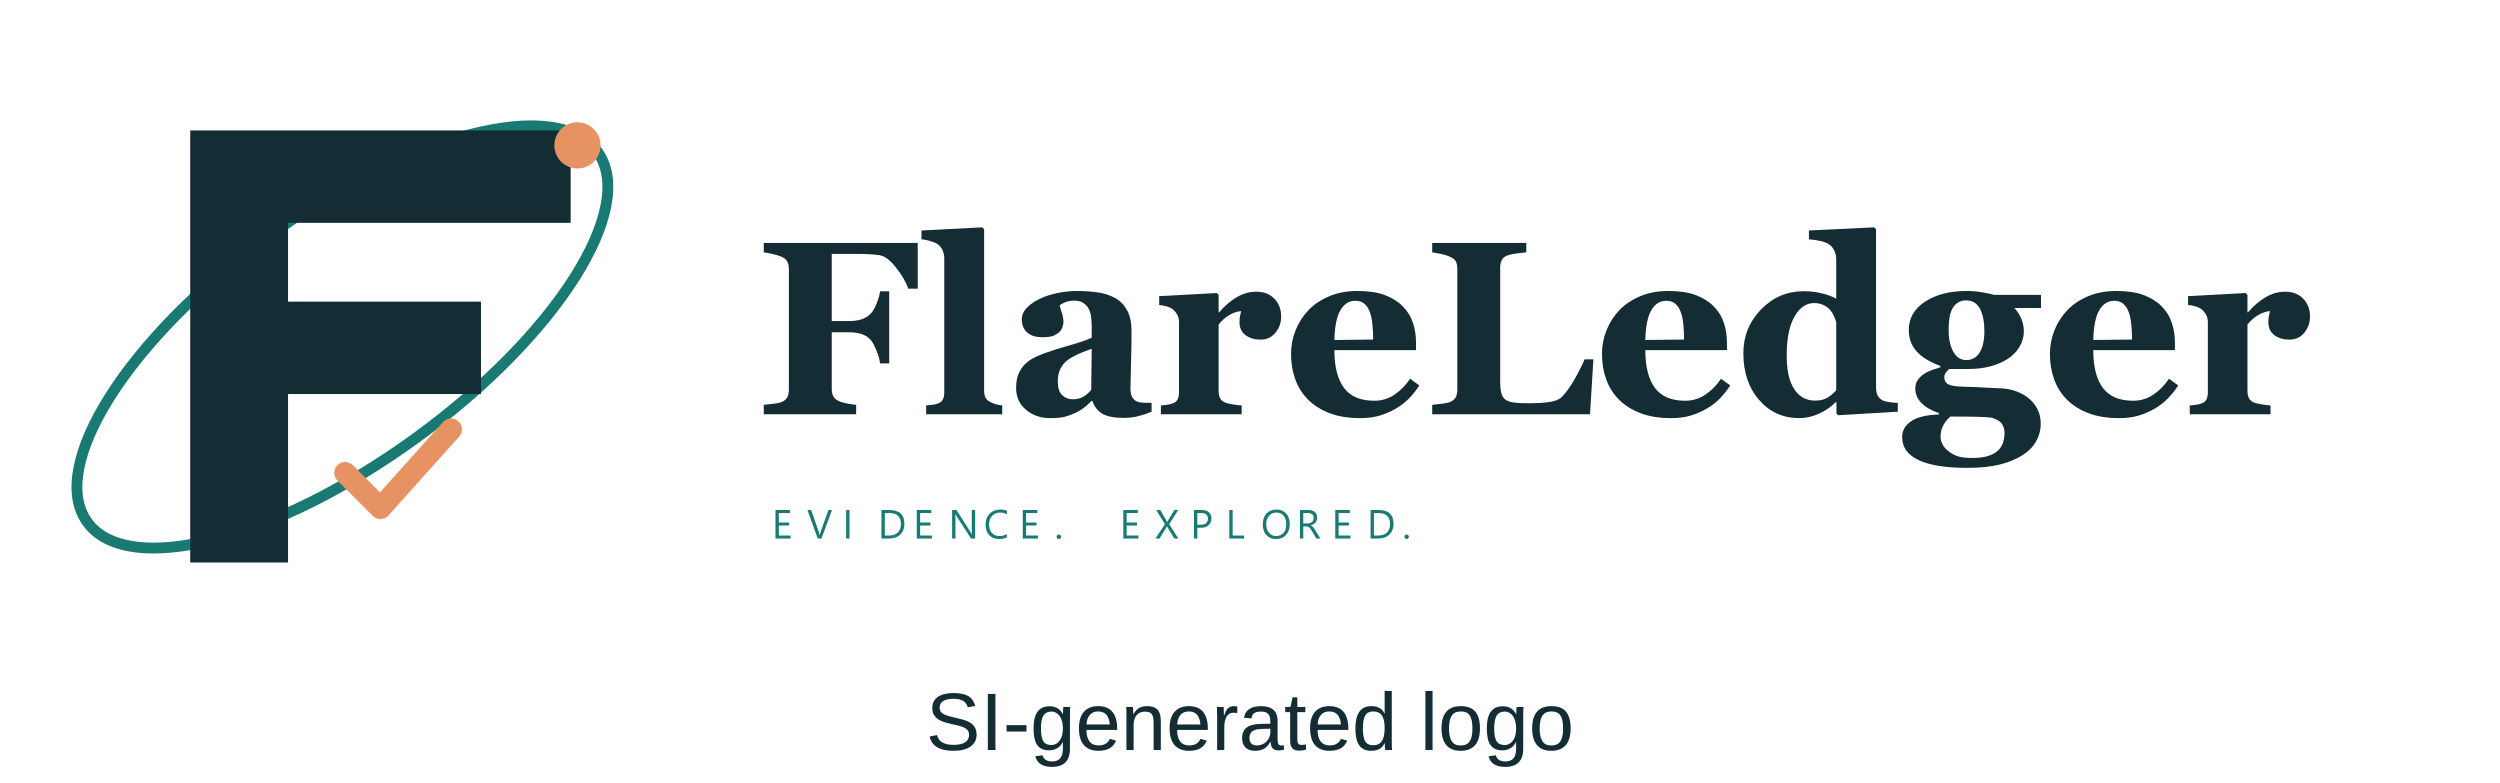
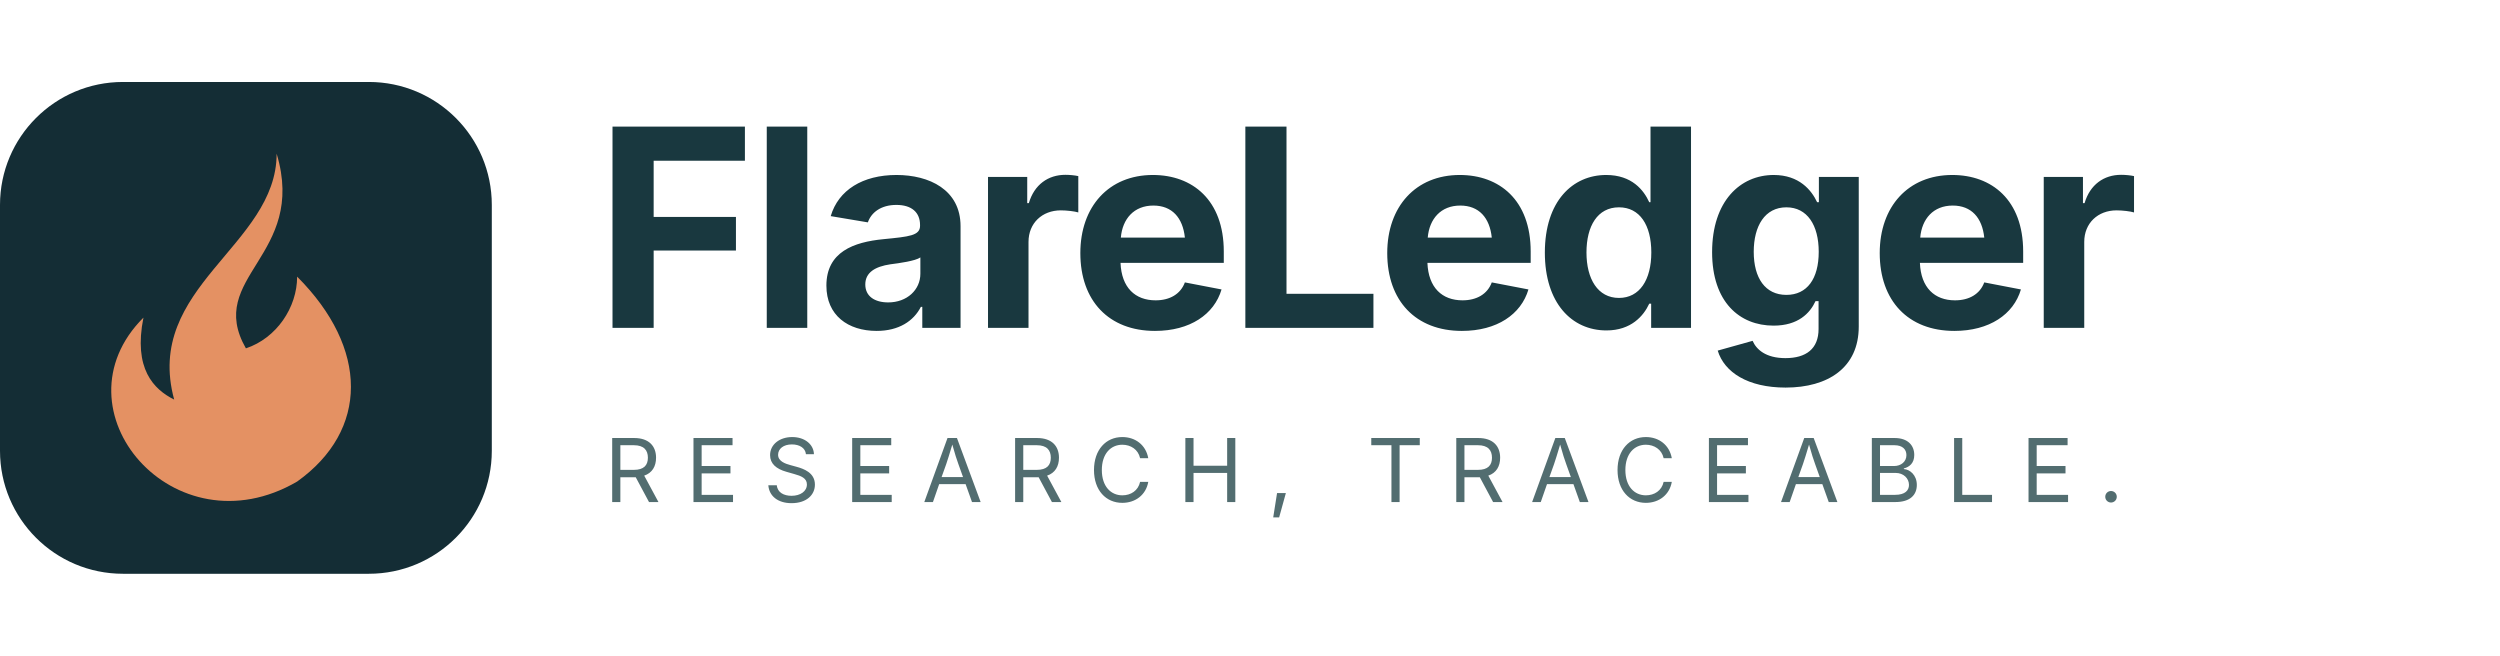
- <svg xmlns="http://www.w3.org/2000/svg" viewBox="0 0 920 288" role="img" aria-labelledby="title desc">
-   <path d="M219.846 55.817C234.779 76.37 204.868 123.558 153.038 161.215C101.208 198.871 47.087 212.736 32.154 192.183C17.221 171.63 47.132 124.442 98.962 86.785C150.792 49.129 204.913 35.264 219.846 55.817Z" fill="none" fill-rule="evenodd" stroke="#197a73" stroke-width="4" stroke-linecap="round" stroke-linejoin="round" />
-   <path d="M70 207L70 48L210 48L210 82L106 82L106 111L177 111L177 145L106 145L106 207Z" fill="#142d35" fill-rule="evenodd" />
-   <path d="M127 174L140 187L166 158" fill="none" fill-rule="evenodd" stroke="#e69262" stroke-width="8" stroke-linecap="round" stroke-linejoin="round" />
-   <path d="M221 53.5C221 58.194 217.194 62 212.5 62C207.806 62 204 58.194 204 53.5C204 48.806 207.806 45 212.5 45C217.194 45 221 48.806 221 53.5Z" fill="#e69262" fill-rule="evenodd" />
-   <path d="M337.719 106.235L334.253 106.235C333.395 103.785 331.88 101.18 329.706 98.42C327.532 95.66 325.469 94.147 323.517 93.881C322.629 93.763 321.446 93.66 319.968 93.571C318.489 93.483 317.128 93.438 315.887 93.438L306.082 93.438L306.082 118.144L312.347 118.144C314.125 118.144 315.665 117.944 316.968 117.544C318.272 117.144 319.427 116.426 320.434 115.389C321.175 114.648 321.893 113.411 322.589 111.679C323.285 109.946 323.707 108.457 323.856 107.213L327.232 107.213L327.232 133.74L323.856 133.74C323.737 132.407 323.278 130.785 322.478 128.874C321.678 126.964 320.997 125.697 320.434 125.075C319.575 124.127 318.479 123.424 317.146 122.965C315.813 122.505 314.213 122.276 312.347 122.276L306.082 122.276L306.082 143.16C306.082 144.226 306.282 145.137 306.682 145.892C307.082 146.648 307.845 147.262 308.97 147.736C309.622 148.003 310.518 148.247 311.658 148.47C312.799 148.692 313.932 148.862 315.058 148.981L315.058 152.446L281.066 152.446L281.066 148.981C281.925 148.892 283.065 148.766 284.487 148.603C285.909 148.44 286.902 148.24 287.464 148.003C288.531 147.588 289.271 147.011 289.686 146.27C290.101 145.529 290.308 144.582 290.308 143.426L290.308 98.948C290.308 97.941 290.123 97.06 289.753 96.304C289.382 95.549 288.62 94.92 287.464 94.416C286.635 94.061 285.539 93.735 284.176 93.438C282.814 93.142 281.777 92.95 281.066 92.861L281.066 89.395L337.719 89.395ZM368.822 152.446L340.829 152.446L340.829 149.203C341.604 149.143 342.357 149.069 343.088 148.981C343.819 148.892 344.467 148.744 345.034 148.536C345.988 148.181 346.637 147.67 346.98 147.003C347.323 146.337 347.494 145.455 347.494 144.359L347.494 95.127C347.494 94.001 347.265 92.957 346.805 91.994C346.346 91.032 345.732 90.299 344.961 89.795C344.369 89.41 343.473 89.04 342.273 88.684C341.074 88.329 340.015 88.121 339.096 88.062L339.096 84.818L361.489 83.663L362.157 84.374L362.157 143.782C362.157 144.878 362.351 145.766 362.739 146.448C363.126 147.129 363.753 147.662 364.618 148.047C365.214 148.314 365.84 148.551 366.496 148.758C367.152 148.966 367.928 149.114 368.822 149.203ZM423.787 151.513C422.486 152.076 420.949 152.594 419.175 153.068C417.401 153.542 415.524 153.779 413.543 153.779C409.907 153.779 407.232 153.239 405.517 152.158C403.803 151.076 402.635 149.529 402.014 147.514L401.748 147.514C400.739 148.521 399.767 149.38 398.833 150.091C397.898 150.802 396.896 151.41 395.828 151.913C394.434 152.565 393.092 153.054 391.801 153.379C390.51 153.705 388.708 153.868 386.394 153.868C382.952 153.868 380.015 152.852 377.582 150.82C375.149 148.788 373.932 146.096 373.932 142.743C373.932 140.815 374.199 139.176 374.733 137.826C375.267 136.476 376.024 135.282 377.003 134.244C377.893 133.294 378.924 132.508 380.096 131.885C381.268 131.262 382.551 130.683 383.946 130.15C386.616 129.171 389.82 128.155 393.559 127.101C397.297 126.048 400.027 125.106 401.748 124.275L401.748 120.01C401.748 119.269 401.688 118.292 401.57 117.077C401.451 115.863 401.2 114.841 400.815 114.011C400.399 113.063 399.747 112.264 398.858 111.612C397.969 110.96 396.799 110.634 395.347 110.634C394.043 110.634 392.954 110.819 392.08 111.19C391.205 111.56 390.502 111.938 389.969 112.323C390.058 112.915 390.31 113.819 390.726 115.033C391.142 116.248 391.35 117.418 391.35 118.544C391.35 119.047 391.216 119.677 390.949 120.432C390.682 121.187 390.296 121.787 389.79 122.231C389.107 122.824 388.342 123.283 387.496 123.609C386.649 123.935 385.349 124.098 383.596 124.098C381.101 124.098 379.214 123.498 377.937 122.298C376.659 121.098 376.021 119.536 376.021 117.61C376.021 115.952 376.68 114.463 377.998 113.145C379.316 111.827 380.923 110.738 382.819 109.879C384.685 108.99 386.833 108.302 389.262 107.813C391.691 107.324 393.942 107.08 396.016 107.08C398.889 107.08 401.525 107.25 403.925 107.591C406.324 107.931 408.487 108.635 410.412 109.701C412.249 110.738 413.708 112.241 414.789 114.211C415.87 116.181 416.411 118.751 416.411 121.92C416.411 125.268 416.344 129.237 416.211 133.829C416.077 138.42 416.011 141.442 416.011 142.893C416.011 144.226 416.211 145.278 416.611 146.048C417.011 146.818 417.625 147.396 418.455 147.781C418.958 148.018 419.751 148.158 420.832 148.203C421.913 148.247 422.898 148.27 423.787 148.27ZM401.748 128.363C400.083 128.928 398.433 129.573 396.798 130.301C395.163 131.028 393.825 131.793 392.785 132.595C391.685 133.426 390.823 134.488 390.198 135.779C389.574 137.071 389.262 138.593 389.262 140.344C389.262 142.661 389.789 144.338 390.845 145.378C391.9 146.417 393.201 146.937 394.747 146.937C396.382 146.937 397.727 146.602 398.782 145.934C399.838 145.266 400.767 144.442 401.569 143.462ZM471.464 116.5C471.464 118.751 470.768 120.728 469.376 122.431C467.983 124.135 466.147 124.986 463.866 124.986C461.703 124.986 459.874 124.441 458.378 123.349C456.882 122.258 456.134 120.65 456.134 118.526C456.134 117.494 456.208 116.69 456.356 116.115C456.505 115.54 456.638 115.001 456.756 114.5C455.394 114.559 453.957 115.029 452.446 115.909C450.936 116.79 449.603 117.964 448.447 119.432L448.447 143.826C448.447 144.863 448.61 145.722 448.936 146.403C449.262 147.085 449.81 147.618 450.58 148.003C451.232 148.329 452.291 148.603 453.757 148.825C455.223 149.047 456.282 149.173 456.934 149.203L456.934 152.446L427.208 152.446L427.208 149.203C427.949 149.143 428.697 149.062 429.452 148.958C430.207 148.855 430.852 148.714 431.385 148.536C432.333 148.21 432.984 147.707 433.34 147.025C433.695 146.344 433.873 145.455 433.873 144.359L433.873 118.499C433.873 117.433 433.621 116.477 433.118 115.633C432.614 114.789 432.007 114.115 431.296 113.611C430.763 113.256 430.089 112.96 429.274 112.723C428.46 112.486 427.564 112.323 426.586 112.234L426.586 108.99L447.781 107.835L448.447 108.502L448.447 114.944L448.625 114.944C450.669 112.575 452.839 110.716 455.135 109.368C457.43 108.02 459.822 107.346 462.311 107.346C465.065 107.346 467.28 108.198 468.953 109.901C470.627 111.604 471.464 113.804 471.464 116.5ZM522.296 141.827C521.259 143.515 520.008 145.107 518.541 146.603C517.075 148.099 515.409 149.38 513.543 150.447C511.558 151.572 509.551 152.424 507.522 153.002C505.493 153.579 503.16 153.868 500.523 153.868C496.139 153.868 492.355 153.246 489.171 152.002C485.986 150.758 483.357 149.084 481.284 146.981C479.21 144.878 477.662 142.397 476.64 139.538C475.618 136.68 475.107 133.577 475.107 130.23C475.107 127.208 475.663 124.312 476.774 121.543C477.885 118.773 479.462 116.307 481.506 114.145C483.52 112.041 486.06 110.338 489.126 109.035C492.192 107.731 495.621 107.08 499.413 107.08C503.56 107.08 506.966 107.583 509.632 108.59C512.298 109.598 514.505 110.99 516.253 112.767C517.941 114.456 519.171 116.448 519.941 118.743C520.711 121.039 521.096 123.446 521.096 125.964L521.096 128.852L491.059 128.852C491.059 134.925 492.229 139.546 494.569 142.715C496.91 145.885 500.627 147.47 505.722 147.47C508.507 147.47 511.01 146.707 513.231 145.181C515.453 143.656 517.349 141.723 518.919 139.383ZM505.322 124.942C505.322 123.165 505.233 121.343 505.056 119.477C504.878 117.61 504.567 116.085 504.123 114.9C503.619 113.508 502.93 112.456 502.056 111.745C501.183 111.034 500.079 110.679 498.746 110.679C496.465 110.679 494.643 111.834 493.281 114.145C491.918 116.455 491.178 120.113 491.059 125.12ZM586.369 132.229L585.125 152.446L527.05 152.446L527.05 148.981C528.087 148.892 529.302 148.751 530.694 148.558C532.086 148.366 533.004 148.181 533.449 148.003C534.515 147.588 535.256 147.011 535.67 146.27C536.085 145.529 536.293 144.582 536.293 143.426L536.293 98.948C536.293 97.882 536.13 97.001 535.804 96.304C535.478 95.608 534.693 94.979 533.449 94.416C532.53 94.001 531.427 93.668 530.138 93.416C528.85 93.164 527.82 92.979 527.05 92.861L527.05 89.395L561.664 89.395L561.664 92.861C560.716 92.95 559.598 93.076 558.309 93.239C557.021 93.401 555.903 93.631 554.955 93.927C553.799 94.312 553.029 94.912 552.644 95.727C552.259 96.541 552.066 97.467 552.066 98.504L552.066 139.96C552.066 141.916 552.2 143.456 552.466 144.582C552.733 145.707 553.251 146.537 554.022 147.07C554.792 147.633 555.866 147.996 557.243 148.158C558.62 148.321 560.524 148.403 562.953 148.403C565.322 148.403 567.626 148.262 569.862 147.981C572.099 147.699 573.706 147.085 574.683 146.137C576.194 144.626 577.742 142.501 579.326 139.761C580.911 137.02 582.178 134.51 583.126 132.229ZM636.712 141.827C635.676 143.515 634.424 145.107 632.958 146.603C631.491 148.099 629.825 149.38 627.959 150.447C625.974 151.572 623.967 152.424 621.938 153.002C619.909 153.579 617.576 153.868 614.94 153.868C610.556 153.868 606.772 153.246 603.587 152.002C600.403 150.758 597.774 149.084 595.7 146.981C593.627 144.878 592.079 142.397 591.057 139.538C590.035 136.68 589.524 133.577 589.524 130.23C589.524 127.208 590.079 124.312 591.19 121.543C592.301 118.773 593.878 116.307 595.922 114.145C597.937 112.041 600.477 110.338 603.543 109.035C606.609 107.731 610.037 107.08 613.829 107.08C617.976 107.08 621.383 107.583 624.049 108.59C626.715 109.598 628.922 110.99 630.669 112.767C632.358 114.456 633.587 116.448 634.357 118.743C635.128 121.039 635.513 123.446 635.513 125.964L635.513 128.852L605.476 128.852C605.476 134.925 606.646 139.546 608.986 142.715C611.326 145.885 615.044 147.47 620.139 147.47C622.923 147.47 625.426 146.707 627.648 145.181C629.87 143.656 631.765 141.723 633.335 139.383ZM619.739 124.942C619.739 123.165 619.65 121.343 619.472 119.477C619.294 117.61 618.983 116.085 618.539 114.9C618.036 113.508 617.347 112.456 616.473 111.745C615.599 111.034 614.496 110.679 613.163 110.679C610.882 110.679 609.06 111.834 607.697 114.145C606.335 116.455 605.594 120.113 605.476 125.12ZM698.386 151.513L676.481 152.802L675.814 152.18L675.814 148.092L675.504 148.003C674.054 149.573 672.094 150.943 669.623 152.113C667.153 153.283 664.661 153.868 662.146 153.868C656.17 153.868 651.244 151.647 647.369 147.203C643.493 142.76 641.556 137.013 641.556 129.963C641.556 123.713 643.723 118.351 648.057 113.878C652.391 109.405 657.635 107.169 663.788 107.169C666.214 107.169 668.492 107.443 670.622 107.991C672.752 108.539 674.453 109.183 675.725 109.923L675.725 95.394C675.725 94.298 675.503 93.268 675.059 92.305C674.614 91.343 674.022 90.595 673.281 90.062C672.363 89.41 671.215 88.943 669.838 88.662C668.46 88.38 667.075 88.181 665.683 88.062L665.683 84.818L689.72 83.663L690.388 84.374L690.388 142.627C690.388 143.752 690.572 144.7 690.94 145.47C691.309 146.24 691.905 146.848 692.73 147.292C693.349 147.618 694.255 147.855 695.448 148.003C696.641 148.151 697.62 148.24 698.386 148.27ZM675.725 143.604L675.725 118.499C675.518 117.818 675.23 117.062 674.861 116.233C674.491 115.404 673.982 114.619 673.331 113.878C672.741 113.256 671.95 112.708 670.96 112.234C669.97 111.76 668.855 111.523 667.613 111.523C664.658 111.523 662.235 113.197 660.344 116.544C658.453 119.891 657.507 124.616 657.507 130.718C657.507 133.118 657.677 135.273 658.017 137.183C658.357 139.094 658.955 140.834 659.812 142.404C660.669 143.974 661.77 145.204 663.114 146.092C664.459 146.981 666.077 147.425 667.968 147.425C669.771 147.425 671.263 147.077 672.445 146.381C673.627 145.685 674.72 144.759 675.725 143.604ZM751.085 113.345L741.309 113.345C742.464 114.642 743.331 116.012 743.908 117.456C744.486 118.9 744.775 120.403 744.775 121.965C744.775 124.009 744.227 125.927 743.131 127.719C742.035 129.511 740.598 130.97 738.821 132.096C737.014 133.251 734.896 134.154 732.467 134.806C730.038 135.458 727.401 135.784 724.558 135.784L717.315 135.784C716.96 136.052 716.567 136.477 716.138 137.059C715.708 137.64 715.493 138.2 715.493 138.736C715.493 140.049 716.012 140.958 717.048 141.465C718.085 141.972 719.966 142.256 722.691 142.315C725.387 142.375 728.112 142.486 730.867 142.649C733.622 142.812 735.592 142.908 736.777 142.938C738.495 143.026 740.198 143.374 741.887 143.982C743.575 144.589 745.042 145.381 746.286 146.359C747.648 147.396 748.774 148.721 749.663 150.336C750.551 151.95 750.996 153.809 750.996 155.912C750.996 158.163 750.455 160.281 749.374 162.266C748.293 164.251 746.641 165.969 744.419 167.42C742.079 168.931 739.273 170.101 735.999 170.931C732.726 171.76 728.675 172.175 723.847 172.175C716.056 172.175 710.132 171.227 706.073 169.331C702.015 167.435 699.986 164.592 699.986 160.8C699.986 158.46 701.081 156.534 703.271 155.023C705.461 153.513 708.865 152.683 713.482 152.535L713.482 152.002C710.76 151.081 708.638 149.856 707.114 148.327C705.591 146.797 704.829 145.023 704.829 143.003C704.829 141.756 705.133 140.702 705.74 139.84C706.347 138.979 707.125 138.222 708.073 137.569C708.902 137.005 709.909 136.522 711.094 136.121C712.279 135.72 713.272 135.401 714.071 135.163L714.071 134.673C710.072 133.192 707.132 131.385 705.251 129.252C703.37 127.119 702.43 124.512 702.43 121.432C702.43 117.077 704.437 113.597 708.45 110.99C712.464 108.383 717.552 107.08 723.713 107.08C725.728 107.08 727.675 107.25 729.556 107.591C731.437 107.931 732.867 108.235 733.844 108.502L751.085 108.502ZM730.245 121.787C730.245 118.321 729.695 115.581 728.596 113.567C727.496 111.553 725.802 110.545 723.513 110.545C722.354 110.545 721.343 110.819 720.481 111.367C719.619 111.915 718.921 112.708 718.386 113.745C717.881 114.752 717.539 115.929 717.36 117.277C717.182 118.625 717.093 120.01 717.093 121.432C717.093 124.661 717.657 127.312 718.787 129.385C719.916 131.459 721.521 132.496 723.602 132.496C725.742 132.496 727.384 131.563 728.529 129.696C729.673 127.83 730.245 125.194 730.245 121.787ZM737.666 159.156C737.666 158.149 737.385 157.149 736.823 156.157C736.261 155.164 735.005 154.357 733.053 153.735C731.989 153.557 730.237 153.439 727.798 153.379C725.359 153.32 722.01 153.291 717.752 153.291C716.717 154.179 715.853 155.231 715.158 156.445C714.463 157.66 714.116 159.126 714.116 160.844C714.116 161.585 714.323 162.399 714.737 163.288C715.151 164.177 715.801 165.006 716.688 165.776C717.723 166.635 718.876 167.309 720.147 167.798C721.418 168.287 723.34 168.531 725.913 168.531C729.727 168.531 732.639 167.791 734.65 166.31C736.66 164.828 737.666 162.444 737.666 159.156ZM801.561 141.827C800.524 143.515 799.273 145.107 797.806 146.603C796.34 148.099 794.674 149.38 792.808 150.447C790.823 151.572 788.816 152.424 786.787 153.002C784.758 153.579 782.425 153.868 779.789 153.868C775.404 153.868 771.62 153.246 768.436 152.002C765.251 150.758 762.622 149.084 760.549 146.981C758.475 144.878 756.928 142.397 755.906 139.538C754.884 136.68 754.373 133.577 754.373 130.23C754.373 127.208 754.928 124.312 756.039 121.543C757.15 118.773 758.727 116.307 760.771 114.145C762.785 112.041 765.325 110.338 768.391 109.035C771.457 107.731 774.886 107.08 778.678 107.08C782.825 107.08 786.231 107.583 788.898 108.59C791.564 109.598 793.77 110.99 795.518 112.767C797.207 114.456 798.436 116.448 799.206 118.743C799.976 121.039 800.361 123.446 800.361 125.964L800.361 128.852L770.324 128.852C770.324 134.925 771.494 139.546 773.835 142.715C776.175 145.885 779.892 147.47 784.987 147.47C787.772 147.47 790.275 146.707 792.497 145.181C794.718 143.656 796.614 141.723 798.184 139.383ZM784.587 124.942C784.587 123.165 784.499 121.343 784.321 119.477C784.143 117.61 783.832 116.085 783.388 114.9C782.884 113.508 782.195 112.456 781.322 111.745C780.448 111.034 779.344 110.679 778.011 110.679C775.73 110.679 773.909 111.834 772.546 114.145C771.183 116.455 770.443 120.113 770.324 125.12ZM850.083 116.5C850.083 118.751 849.386 120.728 847.994 122.431C846.602 124.135 844.765 124.986 842.484 124.986C840.322 124.986 838.493 124.441 836.997 123.349C835.501 122.258 834.753 120.65 834.753 118.526C834.753 117.494 834.827 116.69 834.975 116.115C835.123 115.54 835.257 115.001 835.375 114.5C834.012 114.559 832.576 115.029 831.065 115.909C829.554 116.79 828.221 117.964 827.066 119.432L827.066 143.826C827.066 144.863 827.229 145.722 827.555 146.403C827.881 147.085 828.429 147.618 829.199 148.003C829.85 148.329 830.909 148.603 832.376 148.825C833.842 149.047 834.901 149.173 835.553 149.203L835.553 152.446L805.827 152.446L805.827 149.203C806.567 149.143 807.315 149.062 808.071 148.958C808.826 148.855 809.47 148.714 810.003 148.536C810.951 148.21 811.603 147.707 811.959 147.025C812.314 146.344 812.492 145.455 812.492 144.359L812.492 118.499C812.492 117.433 812.24 116.477 811.736 115.633C811.233 114.789 810.626 114.115 809.915 113.611C809.381 113.256 808.707 112.96 807.893 112.723C807.078 112.486 806.182 112.323 805.205 112.234L805.205 108.99L826.399 107.835L827.066 108.502L827.066 114.944L827.244 114.944C829.288 112.575 831.457 110.716 833.753 109.368C836.049 108.02 838.441 107.346 840.929 107.346C843.684 107.346 845.898 108.198 847.572 109.901C849.246 111.604 850.083 113.804 850.083 116.5Z" fill="#142d35" fill-rule="evenodd" />
-   <path d="M290.943 198.187L285.377 198.187L285.377 187.684L290.709 187.684L290.709 188.797L286.607 188.797L286.607 192.291L290.401 192.291L290.401 193.397L286.607 193.397L286.607 197.073L290.943 197.073Z" fill="#197a73" fill-rule="evenodd" />
-   <path d="M306.185 187.684L302.295 198.187L300.94 198.187L297.132 187.684L298.502 187.684L301.409 196.011C301.502 196.28 301.573 196.59 301.622 196.941L301.651 196.941C301.69 196.648 301.771 196.334 301.893 195.997L304.859 187.684Z" fill="#197a73" fill-rule="evenodd" />
-   <path d="M312.607 198.187L311.377 198.187L311.377 187.684L312.607 187.684Z" fill="#197a73" fill-rule="evenodd" />
-   <path d="M324.377 198.187L324.377 187.684L327.277 187.684C330.979 187.684 332.829 189.39 332.829 192.803C332.829 194.424 332.315 195.727 331.287 196.711C330.26 197.695 328.884 198.187 327.16 198.187ZM325.607 188.797L325.607 197.073L327.175 197.073C328.552 197.073 329.624 196.705 330.39 195.967C331.157 195.23 331.54 194.185 331.54 192.833C331.54 190.142 330.109 188.797 327.248 188.797Z" fill="#197a73" fill-rule="evenodd" />
-   <path d="M342.943 198.187L337.377 198.187L337.377 187.684L342.709 187.684L342.709 188.797L338.607 188.797L338.607 192.291L342.401 192.291L342.401 193.397L338.607 193.397L338.607 197.073L342.943 197.073Z" fill="#197a73" fill-rule="evenodd" />
-   <path d="M358.844 198.187L357.335 198.187L351.93 189.815C351.793 189.605 351.681 189.385 351.593 189.156L351.549 189.156C351.588 189.38 351.607 189.861 351.607 190.599L351.607 198.187L350.377 198.187L350.377 187.684L351.974 187.684L357.232 195.923C357.452 196.265 357.594 196.5 357.657 196.627L357.687 196.627C357.638 196.324 357.613 195.809 357.613 195.081L357.613 187.684L358.844 187.684Z" fill="#197a73" fill-rule="evenodd" />
-   <path d="M370.525 197.747C369.749 198.157 368.782 198.362 367.625 198.362C366.131 198.362 364.935 197.881 364.036 196.919C363.138 195.958 362.689 194.695 362.689 193.133C362.689 191.453 363.194 190.096 364.205 189.061C365.215 188.025 366.497 187.508 368.05 187.508C369.046 187.508 369.871 187.652 370.525 187.94L370.525 189.251C369.773 188.831 368.943 188.621 368.035 188.621C366.829 188.621 365.851 189.024 365.102 189.83C364.352 190.635 363.978 191.712 363.978 193.06C363.978 194.339 364.328 195.358 365.029 196.117C365.729 196.877 366.648 197.256 367.786 197.256C368.841 197.256 369.754 197.022 370.525 196.553Z" fill="#197a73" fill-rule="evenodd" />
-   <path d="M381.943 198.187L376.377 198.187L376.377 187.684L381.709 187.684L381.709 188.797L377.607 188.797L377.607 192.291L381.401 192.291L381.401 193.397L377.607 193.397L377.607 197.073L381.943 197.073Z" fill="#197a73" fill-rule="evenodd" />
-   <path d="M389.633 198.348C389.409 198.348 389.217 198.267 389.058 198.106C388.9 197.945 388.82 197.752 388.82 197.527C388.82 197.303 388.9 197.109 389.058 196.945C389.217 196.782 389.409 196.7 389.633 196.7C389.863 196.7 390.058 196.782 390.219 196.945C390.38 197.109 390.461 197.303 390.461 197.527C390.461 197.752 390.38 197.945 390.219 198.106C390.058 198.267 389.863 198.348 389.633 198.348Z" fill="#197a73" fill-rule="evenodd" />
-   <path d="" fill="#197a73" fill-rule="evenodd" />
-   <path d="M418.943 198.187L413.377 198.187L413.377 187.684L418.709 187.684L418.709 188.797L414.607 188.797L414.607 192.291L418.401 192.291L418.401 193.397L414.607 193.397L414.607 197.073L418.943 197.073Z" fill="#197a73" fill-rule="evenodd" />
-   <path d="M433.628 198.187L432.127 198.187L429.71 194.166C429.636 194.044 429.556 193.87 429.468 193.646L429.439 193.646C429.39 193.758 429.307 193.931 429.19 194.166L426.699 198.187L425.19 198.187L428.706 192.906L425.469 187.684L426.978 187.684L429.124 191.375C429.265 191.619 429.39 191.863 429.497 192.107L429.526 192.107C429.683 191.785 429.819 191.531 429.937 191.346L432.17 187.684L433.584 187.684L430.281 192.891Z" fill="#197a73" fill-rule="evenodd" />
-   <path d="M440.607 194.217L440.607 198.187L439.377 198.187L439.377 187.684L442.263 187.684C443.386 187.684 444.256 187.957 444.874 188.504C445.491 189.051 445.8 189.822 445.8 190.818C445.8 191.815 445.457 192.63 444.771 193.265C444.085 193.899 443.159 194.217 441.992 194.217ZM440.607 188.797L440.607 193.104L441.897 193.104C442.746 193.104 443.394 192.909 443.841 192.521C444.288 192.133 444.511 191.585 444.511 190.877C444.511 189.49 443.691 188.797 442.05 188.797Z" fill="#197a73" fill-rule="evenodd" />
-   <path d="M457.826 198.187L452.377 198.187L452.377 187.684L453.607 187.684L453.607 197.073L457.826 197.073Z" fill="#197a73" fill-rule="evenodd" />
-   <path d="M469.61 198.362C468.121 198.362 466.928 197.872 466.033 196.89C465.136 195.909 464.689 194.632 464.689 193.06C464.689 191.37 465.145 190.023 466.058 189.017C466.971 188.011 468.214 187.508 469.786 187.508C471.236 187.508 472.405 187.996 473.291 188.973C474.177 189.949 474.62 191.226 474.62 192.803C474.62 194.517 474.166 195.872 473.258 196.868C472.35 197.864 471.134 198.362 469.61 198.362ZM469.698 188.621C468.595 188.621 467.699 189.019 467.01 189.815C466.322 190.611 465.978 191.656 465.978 192.95C465.978 194.244 466.313 195.285 466.985 196.074C467.656 196.862 468.531 197.256 469.61 197.256C470.763 197.256 471.671 196.88 472.335 196.128C472.999 195.377 473.331 194.324 473.331 192.972C473.331 191.585 473.009 190.513 472.364 189.756C471.72 189 470.831 188.621 469.698 188.621Z" fill="#197a73" fill-rule="evenodd" />
-   <path d="M485.906 198.187L484.441 198.187L482.684 195.242C482.523 194.969 482.366 194.736 482.215 194.543C482.063 194.35 481.908 194.192 481.75 194.07C481.591 193.948 481.42 193.859 481.237 193.803C481.054 193.747 480.848 193.719 480.618 193.719L479.607 193.719L479.607 198.187L478.377 198.187L478.377 187.684L481.512 187.684C481.971 187.684 482.394 187.741 482.783 187.856C483.171 187.971 483.508 188.145 483.793 188.379C484.079 188.614 484.302 188.906 484.463 189.255C484.625 189.604 484.705 190.013 484.705 190.481C484.705 190.848 484.65 191.183 484.54 191.489C484.43 191.794 484.274 192.066 484.072 192.305C483.869 192.544 483.625 192.748 483.339 192.917C483.053 193.085 482.732 193.216 482.376 193.309L482.376 193.338C482.552 193.416 482.704 193.505 482.834 193.605C482.963 193.705 483.086 193.824 483.204 193.96C483.321 194.097 483.437 194.252 483.552 194.426C483.666 194.599 483.794 194.8 483.936 195.03ZM479.607 188.797L479.607 192.606L481.277 192.606C481.585 192.606 481.869 192.559 482.131 192.466C482.392 192.374 482.618 192.241 482.808 192.067C482.999 191.894 483.147 191.681 483.255 191.43C483.362 191.179 483.416 190.897 483.416 190.584C483.416 190.023 483.234 189.584 482.87 189.269C482.507 188.954 481.981 188.797 481.292 188.797Z" fill="#197a73" fill-rule="evenodd" />
-   <path d="M496.943 198.187L491.377 198.187L491.377 187.684L496.709 187.684L496.709 188.797L492.607 188.797L492.607 192.291L496.401 192.291L496.401 193.397L492.607 193.397L492.607 197.073L496.943 197.073Z" fill="#197a73" fill-rule="evenodd" />
-   <path d="M504.377 198.187L504.377 187.684L507.277 187.684C510.979 187.684 512.829 189.39 512.829 192.803C512.829 194.424 512.315 195.727 511.287 196.711C510.26 197.695 508.884 198.187 507.16 198.187ZM505.607 188.797L505.607 197.073L507.175 197.073C508.552 197.073 509.624 196.705 510.39 195.967C511.157 195.23 511.54 194.185 511.54 192.833C511.54 190.142 510.109 188.797 507.248 188.797Z" fill="#197a73" fill-rule="evenodd" />
-   <path d="M517.633 198.348C517.409 198.348 517.217 198.267 517.058 198.106C516.9 197.945 516.82 197.752 516.82 197.527C516.82 197.303 516.9 197.109 517.058 196.945C517.217 196.782 517.409 196.7 517.633 196.7C517.863 196.7 518.058 196.782 518.219 196.945C518.38 197.109 518.461 197.303 518.461 197.527C518.461 197.752 518.38 197.945 518.219 198.106C518.058 198.267 517.863 198.348 517.633 198.348Z" fill="#197a73" fill-rule="evenodd" />
-   <text x="460" y="276" text-anchor="middle" font-family="Arial, sans-serif" font-size="30" fill="#142d35">SI-generated logo</text>
+ <svg xmlns="http://www.w3.org/2000/svg" viewBox="0 0 244 64" role="img" aria-labelledby="title desc">
+   <g transform="translate(0 8)">
+     <rect width="48" height="48" rx="12" fill="#142d35" />
+     <path d="M27 7c3 10-7 12-3 19 3-1 5-4 5-7 7 7 7 15 0 20-12 7-24-7-15-16-1 5 1 7 3 8-3-11 10-15 10-24Z" fill="#e49163" />
+   </g>
+   <text x="58" y="32" fill="#19383f" font-family="Inter, Segoe UI, Arial, sans-serif" font-size="27" font-weight="650" letter-spacing="-.7">FlareLedger</text>
+   <text x="59" y="49" fill="#526d70" font-family="Inter, Segoe UI, Arial, sans-serif" font-size="8.6" letter-spacing="2.4">RESEARCH, TRACEABLE.</text>
</svg>
